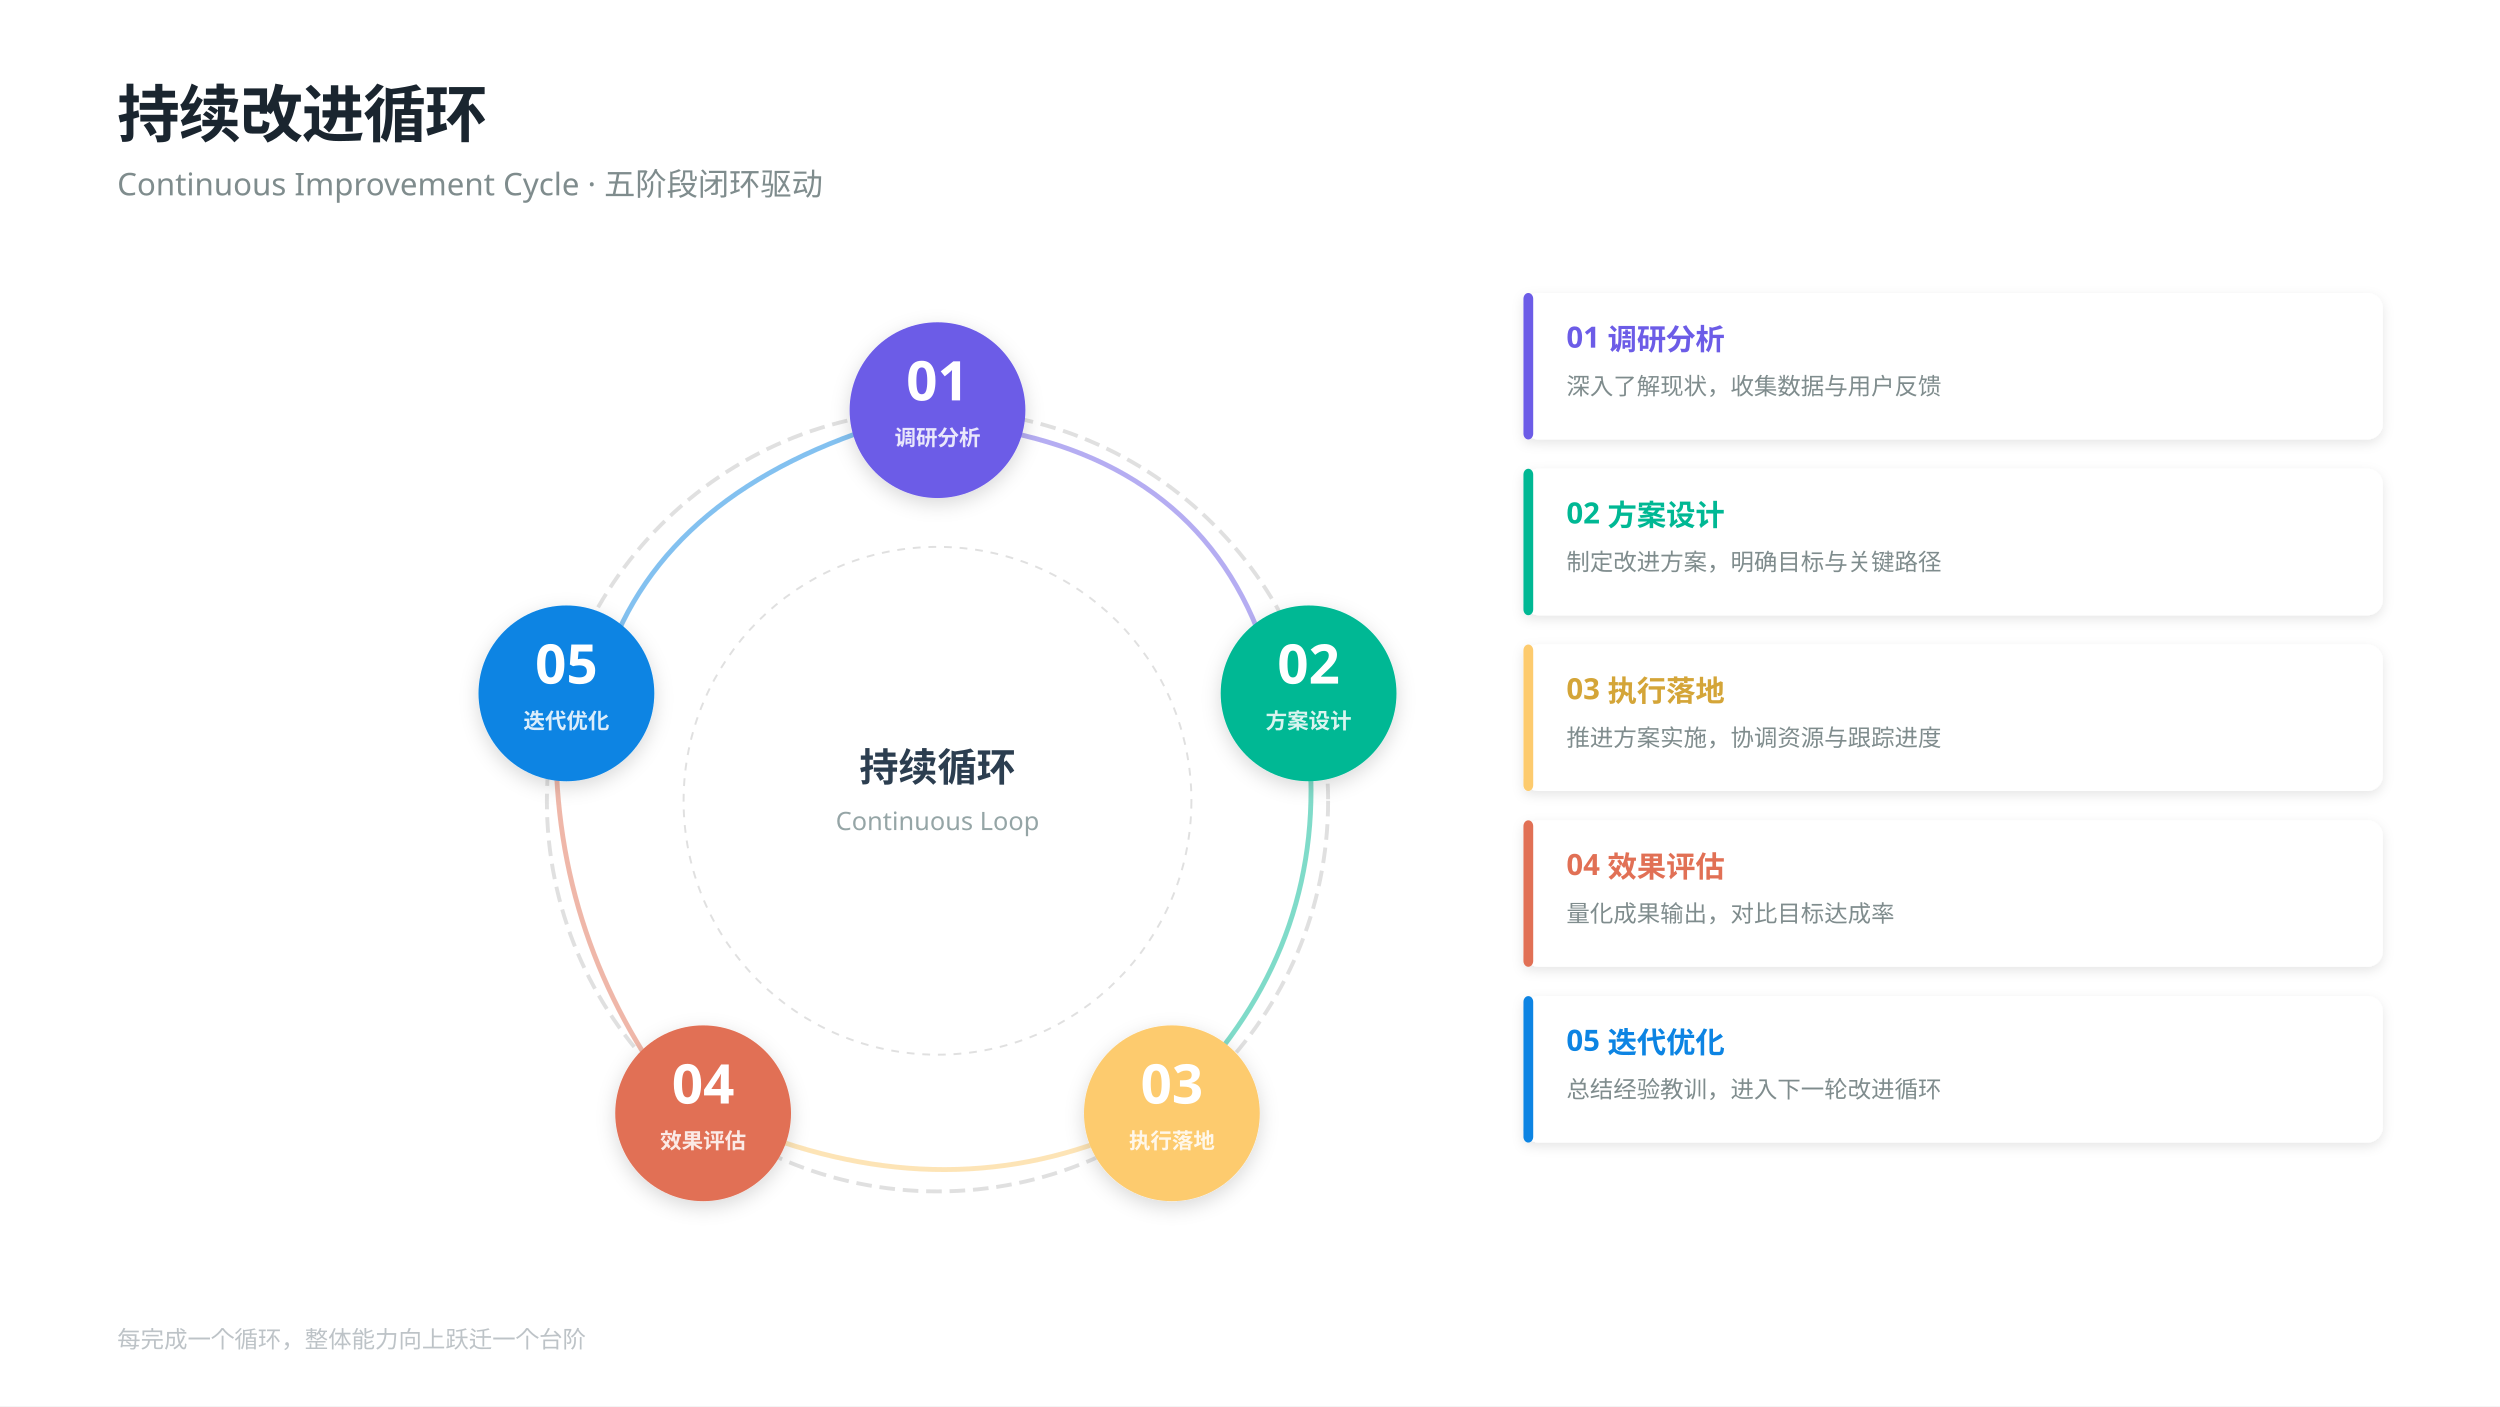
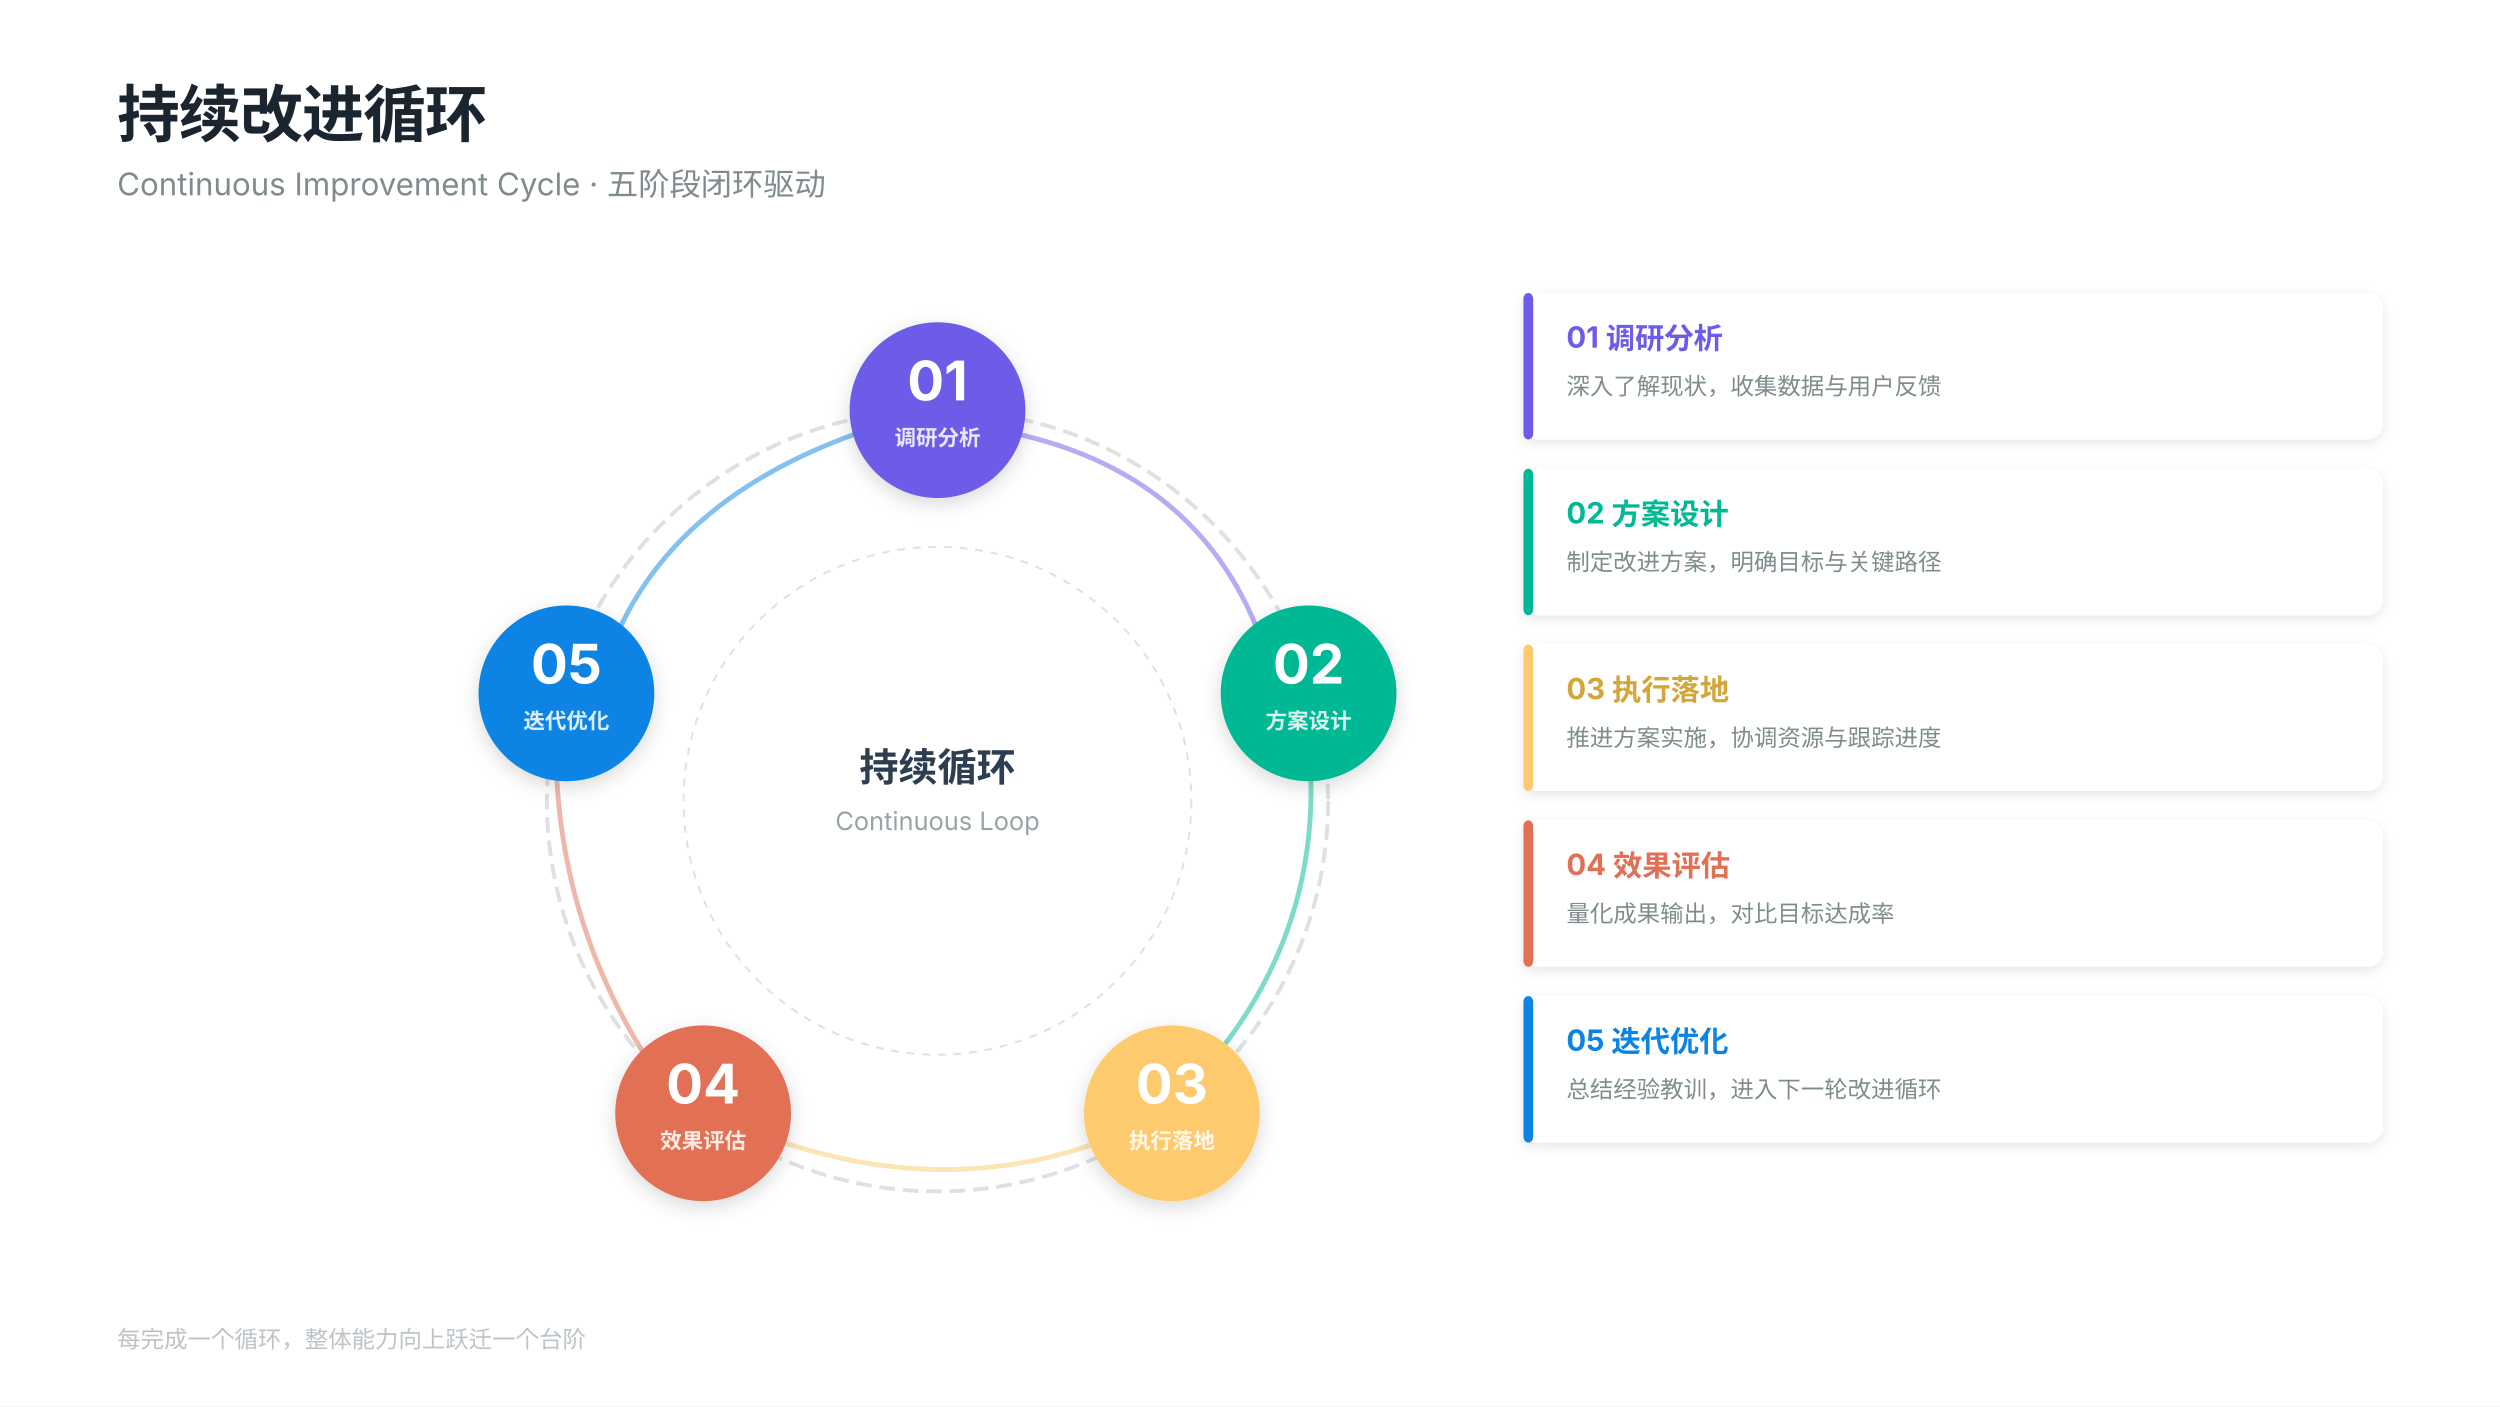
<svg xmlns="http://www.w3.org/2000/svg" viewBox="0 0 1280 720" width="1280" height="720">
  <defs>
    <filter id="nodeShadow" x="-30%" y="-30%" width="160%" height="160%">
      <feGaussianBlur in="SourceAlpha" stdDeviation="5" />
      <feOffset dx="0" dy="3" result="offsetblur" />
      <feComponentTransfer>
        <feFuncA type="linear" slope="0.15" />
      </feComponentTransfer>
      <feMerge>
        <feMergeNode />
        <feMergeNode in="SourceGraphic" />
      </feMerge>
    </filter>
    <filter id="cardShadow" x="-20%" y="-20%" width="140%" height="140%">
      <feGaussianBlur in="SourceAlpha" stdDeviation="3" />
      <feOffset dx="0" dy="2" result="offsetblur" />
      <feComponentTransfer>
        <feFuncA type="linear" slope="0.1" />
      </feComponentTransfer>
      <feMerge>
        <feMergeNode />
        <feMergeNode in="SourceGraphic" />
      </feMerge>
    </filter>
  </defs>
  <rect width="1280" height="720" fill="#FFFFFF" />
-   <text x="60" y="70" font-family="思源黑体, Source Han Sans SC" font-size="32" font-weight="700" fill="#1A252F" letter-spacing="-0.5">持续改进循环</text>
-   <text x="60" y="100" font-family="思源黑体, Source Han Sans SC" font-size="16" fill="#7F8C8D">Continuous Improvement Cycle · 五阶段闭环驱动</text>
+   <text x="60" y="70" font-family="-apple-system, BlinkMacSystemFont, 'Segoe UI', sans-serif" font-size="32" font-weight="700" fill="#1A252F" letter-spacing="-0.5">持续改进循环</text>
+   <text x="60" y="100" font-family="-apple-system, BlinkMacSystemFont, 'Segoe UI', sans-serif" font-size="16" fill="#7F8C8D">Continuous Improvement Cycle · 五阶段闭环驱动</text>
  <circle cx="480" cy="410" r="200" fill="none" stroke="#E0E0E0" stroke-width="2" stroke-dasharray="8,4" />
  <circle cx="480" cy="410" r="130" fill="none" stroke="#E0E0E0" stroke-width="1" stroke-dasharray="4,4" />
-   <text x="480" y="400" text-anchor="middle" font-family="思源黑体, Source Han Sans SC" font-size="20" font-weight="800" fill="#2C3E50">持续循环</text>
-   <text x="480" y="425" text-anchor="middle" font-family="思源黑体, Source Han Sans SC" font-size="13" fill="#95A5A6">Continuous Loop</text>
+   <text x="480" y="400" text-anchor="middle" font-family="-apple-system, BlinkMacSystemFont, 'Segoe UI', sans-serif" font-size="20" font-weight="800" fill="#2C3E50">持续循环</text>
+   <text x="480" y="425" text-anchor="middle" font-family="-apple-system, BlinkMacSystemFont, 'Segoe UI', sans-serif" font-size="13" fill="#95A5A6">Continuous Loop</text>
  <path d="M 510,220 Q 620,240 650,340" stroke="#6C5CE7" stroke-width="2.5" fill="none" stroke-opacity="0.5" />
  <polygon points="655,340 645,332 648,348" fill="#6C5CE7" fill-opacity="0.6" />
  <path d="M 670,380 Q 680,480 610,555" stroke="#00B894" stroke-width="2.5" fill="none" stroke-opacity="0.5" />
  <polygon points="605,558 618,552 610,565" fill="#00B894" fill-opacity="0.6" />
  <path d="M 575,580 Q 480,620 375,575" stroke="#FDCB6E" stroke-width="2.5" fill="none" stroke-opacity="0.5" />
  <polygon points="372,572 380,584 368,580" fill="#FDCB6E" fill-opacity="0.6" />
  <path d="M 340,555 Q 280,470 285,365" stroke="#E17055" stroke-width="2.5" fill="none" stroke-opacity="0.5" />
  <polygon points="287,360 278,372 294,368" fill="#E17055" fill-opacity="0.6" />
  <path d="M 310,340 Q 340,250 460,215" stroke="#0984E3" stroke-width="2.5" fill="none" stroke-opacity="0.5" />
  <polygon points="462,213 452,206 454,222" fill="#0984E3" fill-opacity="0.6" />
  <circle cx="480" cy="210" r="45" fill="#6C5CE7" filter="url(#nodeShadow)" />
-   <text x="480" y="205" text-anchor="middle" font-family="思源黑体, Source Han Sans SC" font-size="28" font-weight="700" fill="#FFFFFF">01</text>
-   <text x="480" y="228" text-anchor="middle" font-family="思源黑体, Source Han Sans SC" font-size="11" font-weight="600" fill="#FFFFFF" fill-opacity="0.85">调研分析</text>
+   <text x="480" y="205" text-anchor="middle" font-family="-apple-system, BlinkMacSystemFont, 'Segoe UI', sans-serif" font-size="28" font-weight="700" fill="#FFFFFF">01</text>
+   <text x="480" y="228" text-anchor="middle" font-family="-apple-system, BlinkMacSystemFont, 'Segoe UI', sans-serif" font-size="11" font-weight="600" fill="#FFFFFF" fill-opacity="0.85">调研分析</text>
  <circle cx="670" cy="355" r="45" fill="#00B894" filter="url(#nodeShadow)" />
-   <text x="670" y="350" text-anchor="middle" font-family="思源黑体, Source Han Sans SC" font-size="28" font-weight="700" fill="#FFFFFF">02</text>
-   <text x="670" y="373" text-anchor="middle" font-family="思源黑体, Source Han Sans SC" font-size="11" font-weight="600" fill="#FFFFFF" fill-opacity="0.85">方案设计</text>
+   <text x="670" y="350" text-anchor="middle" font-family="-apple-system, BlinkMacSystemFont, 'Segoe UI', sans-serif" font-size="28" font-weight="700" fill="#FFFFFF">02</text>
+   <text x="670" y="373" text-anchor="middle" font-family="-apple-system, BlinkMacSystemFont, 'Segoe UI', sans-serif" font-size="11" font-weight="600" fill="#FFFFFF" fill-opacity="0.85">方案设计</text>
  <circle cx="600" cy="570" r="45" fill="#FDCB6E" filter="url(#nodeShadow)" />
-   <text x="600" y="565" text-anchor="middle" font-family="思源黑体, Source Han Sans SC" font-size="28" font-weight="700" fill="#FFFFFF">03</text>
-   <text x="600" y="588" text-anchor="middle" font-family="思源黑体, Source Han Sans SC" font-size="11" font-weight="600" fill="#FFFFFF" fill-opacity="0.85">执行落地</text>
+   <text x="600" y="565" text-anchor="middle" font-family="-apple-system, BlinkMacSystemFont, 'Segoe UI', sans-serif" font-size="28" font-weight="700" fill="#FFFFFF">03</text>
+   <text x="600" y="588" text-anchor="middle" font-family="-apple-system, BlinkMacSystemFont, 'Segoe UI', sans-serif" font-size="11" font-weight="600" fill="#FFFFFF" fill-opacity="0.85">执行落地</text>
  <circle cx="360" cy="570" r="45" fill="#E17055" filter="url(#nodeShadow)" />
-   <text x="360" y="565" text-anchor="middle" font-family="思源黑体, Source Han Sans SC" font-size="28" font-weight="700" fill="#FFFFFF">04</text>
-   <text x="360" y="588" text-anchor="middle" font-family="思源黑体, Source Han Sans SC" font-size="11" font-weight="600" fill="#FFFFFF" fill-opacity="0.85">效果评估</text>
+   <text x="360" y="565" text-anchor="middle" font-family="-apple-system, BlinkMacSystemFont, 'Segoe UI', sans-serif" font-size="28" font-weight="700" fill="#FFFFFF">04</text>
+   <text x="360" y="588" text-anchor="middle" font-family="-apple-system, BlinkMacSystemFont, 'Segoe UI', sans-serif" font-size="11" font-weight="600" fill="#FFFFFF" fill-opacity="0.85">效果评估</text>
  <circle cx="290" cy="355" r="45" fill="#0984E3" filter="url(#nodeShadow)" />
-   <text x="290" y="350" text-anchor="middle" font-family="思源黑体, Source Han Sans SC" font-size="28" font-weight="700" fill="#FFFFFF">05</text>
-   <text x="290" y="373" text-anchor="middle" font-family="思源黑体, Source Han Sans SC" font-size="11" font-weight="600" fill="#FFFFFF" fill-opacity="0.85">迭代优化</text>
+   <text x="290" y="350" text-anchor="middle" font-family="-apple-system, BlinkMacSystemFont, 'Segoe UI', sans-serif" font-size="28" font-weight="700" fill="#FFFFFF">05</text>
+   <text x="290" y="373" text-anchor="middle" font-family="-apple-system, BlinkMacSystemFont, 'Segoe UI', sans-serif" font-size="11" font-weight="600" fill="#FFFFFF" fill-opacity="0.85">迭代优化</text>
  <g filter="url(#cardShadow)">
    <rect x="780" y="150" width="440" height="75" rx="8" fill="#FFFFFF" />
    <rect x="780" y="150" width="5" height="75" rx="3" fill="#6C5CE7" />
-     <text x="802" y="178" font-family="思源黑体, Source Han Sans SC" font-size="15" font-weight="700" fill="#6C5CE7">01 调研分析</text>
-     <text x="802" y="202" font-family="思源黑体, Source Han Sans SC" font-size="12" fill="#7F8C8D">深入了解现状，收集数据与用户反馈</text>
+     <text x="802" y="178" font-family="-apple-system, BlinkMacSystemFont, 'Segoe UI', sans-serif" font-size="15" font-weight="700" fill="#6C5CE7">01 调研分析</text>
+     <text x="802" y="202" font-family="-apple-system, BlinkMacSystemFont, 'Segoe UI', sans-serif" font-size="12" fill="#7F8C8D">深入了解现状，收集数据与用户反馈</text>
  </g>
  <g filter="url(#cardShadow)">
    <rect x="780" y="240" width="440" height="75" rx="8" fill="#FFFFFF" />
    <rect x="780" y="240" width="5" height="75" rx="3" fill="#00B894" />
-     <text x="802" y="268" font-family="思源黑体, Source Han Sans SC" font-size="15" font-weight="700" fill="#00B894">02 方案设计</text>
-     <text x="802" y="292" font-family="思源黑体, Source Han Sans SC" font-size="12" fill="#7F8C8D">制定改进方案，明确目标与关键路径</text>
+     <text x="802" y="268" font-family="-apple-system, BlinkMacSystemFont, 'Segoe UI', sans-serif" font-size="15" font-weight="700" fill="#00B894">02 方案设计</text>
+     <text x="802" y="292" font-family="-apple-system, BlinkMacSystemFont, 'Segoe UI', sans-serif" font-size="12" fill="#7F8C8D">制定改进方案，明确目标与关键路径</text>
  </g>
  <g filter="url(#cardShadow)">
    <rect x="780" y="330" width="440" height="75" rx="8" fill="#FFFFFF" />
    <rect x="780" y="330" width="5" height="75" rx="3" fill="#FDCB6E" />
-     <text x="802" y="358" font-family="思源黑体, Source Han Sans SC" font-size="15" font-weight="700" fill="#D4A537">03 执行落地</text>
-     <text x="802" y="382" font-family="思源黑体, Source Han Sans SC" font-size="12" fill="#7F8C8D">推进方案实施，协调资源与跟踪进度</text>
+     <text x="802" y="358" font-family="-apple-system, BlinkMacSystemFont, 'Segoe UI', sans-serif" font-size="15" font-weight="700" fill="#D4A537">03 执行落地</text>
+     <text x="802" y="382" font-family="-apple-system, BlinkMacSystemFont, 'Segoe UI', sans-serif" font-size="12" fill="#7F8C8D">推进方案实施，协调资源与跟踪进度</text>
  </g>
  <g filter="url(#cardShadow)">
    <rect x="780" y="420" width="440" height="75" rx="8" fill="#FFFFFF" />
    <rect x="780" y="420" width="5" height="75" rx="3" fill="#E17055" />
-     <text x="802" y="448" font-family="思源黑体, Source Han Sans SC" font-size="15" font-weight="700" fill="#E17055">04 效果评估</text>
-     <text x="802" y="472" font-family="思源黑体, Source Han Sans SC" font-size="12" fill="#7F8C8D">量化成果输出，对比目标达成率</text>
+     <text x="802" y="448" font-family="-apple-system, BlinkMacSystemFont, 'Segoe UI', sans-serif" font-size="15" font-weight="700" fill="#E17055">04 效果评估</text>
+     <text x="802" y="472" font-family="-apple-system, BlinkMacSystemFont, 'Segoe UI', sans-serif" font-size="12" fill="#7F8C8D">量化成果输出，对比目标达成率</text>
  </g>
  <g filter="url(#cardShadow)">
    <rect x="780" y="510" width="440" height="75" rx="8" fill="#FFFFFF" />
    <rect x="780" y="510" width="5" height="75" rx="3" fill="#0984E3" />
-     <text x="802" y="538" font-family="思源黑体, Source Han Sans SC" font-size="15" font-weight="700" fill="#0984E3">05 迭代优化</text>
-     <text x="802" y="562" font-family="思源黑体, Source Han Sans SC" font-size="12" fill="#7F8C8D">总结经验教训，进入下一轮改进循环</text>
+     <text x="802" y="538" font-family="-apple-system, BlinkMacSystemFont, 'Segoe UI', sans-serif" font-size="15" font-weight="700" fill="#0984E3">05 迭代优化</text>
+     <text x="802" y="562" font-family="-apple-system, BlinkMacSystemFont, 'Segoe UI', sans-serif" font-size="12" fill="#7F8C8D">总结经验教训，进入下一轮改进循环</text>
  </g>
-   <text x="60" y="690" font-family="思源黑体, Source Han Sans SC" font-size="12" fill="#BDC3C7">每完成一个循环，整体能力向上跃迁一个台阶</text>
+   <text x="60" y="690" font-family="-apple-system, BlinkMacSystemFont, 'Segoe UI', sans-serif" font-size="12" fill="#BDC3C7">每完成一个循环，整体能力向上跃迁一个台阶</text>
</svg>
